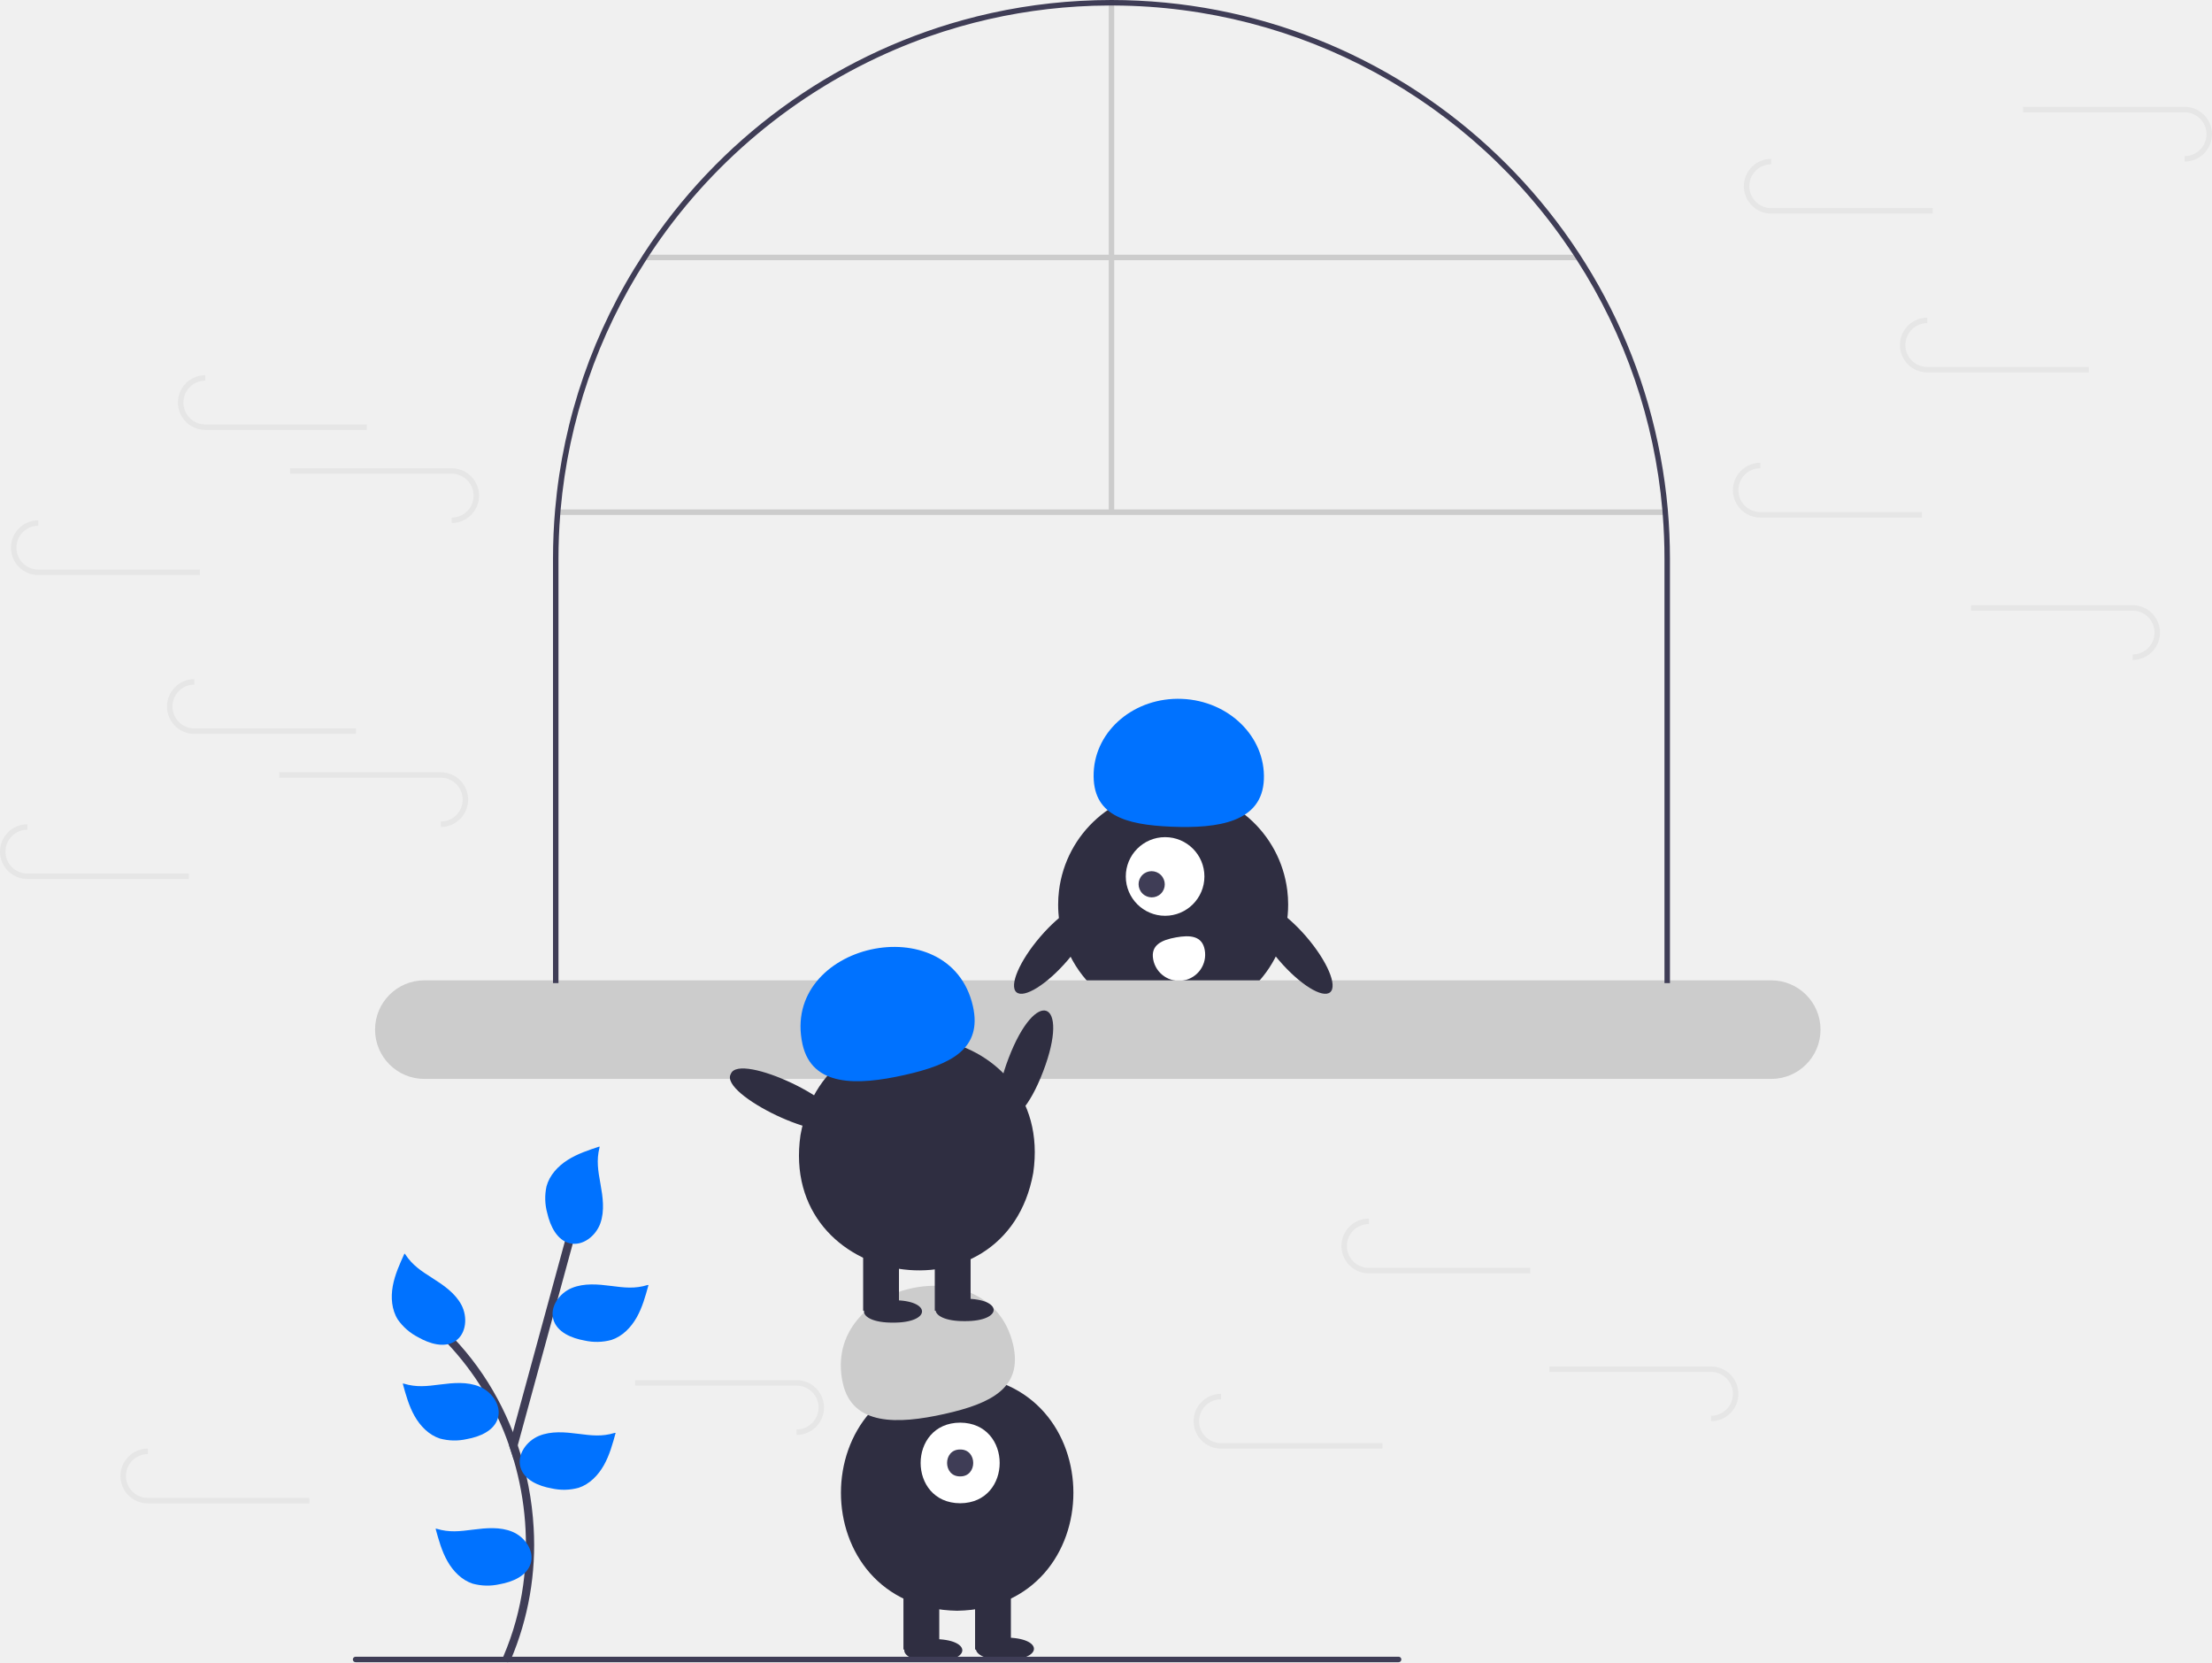
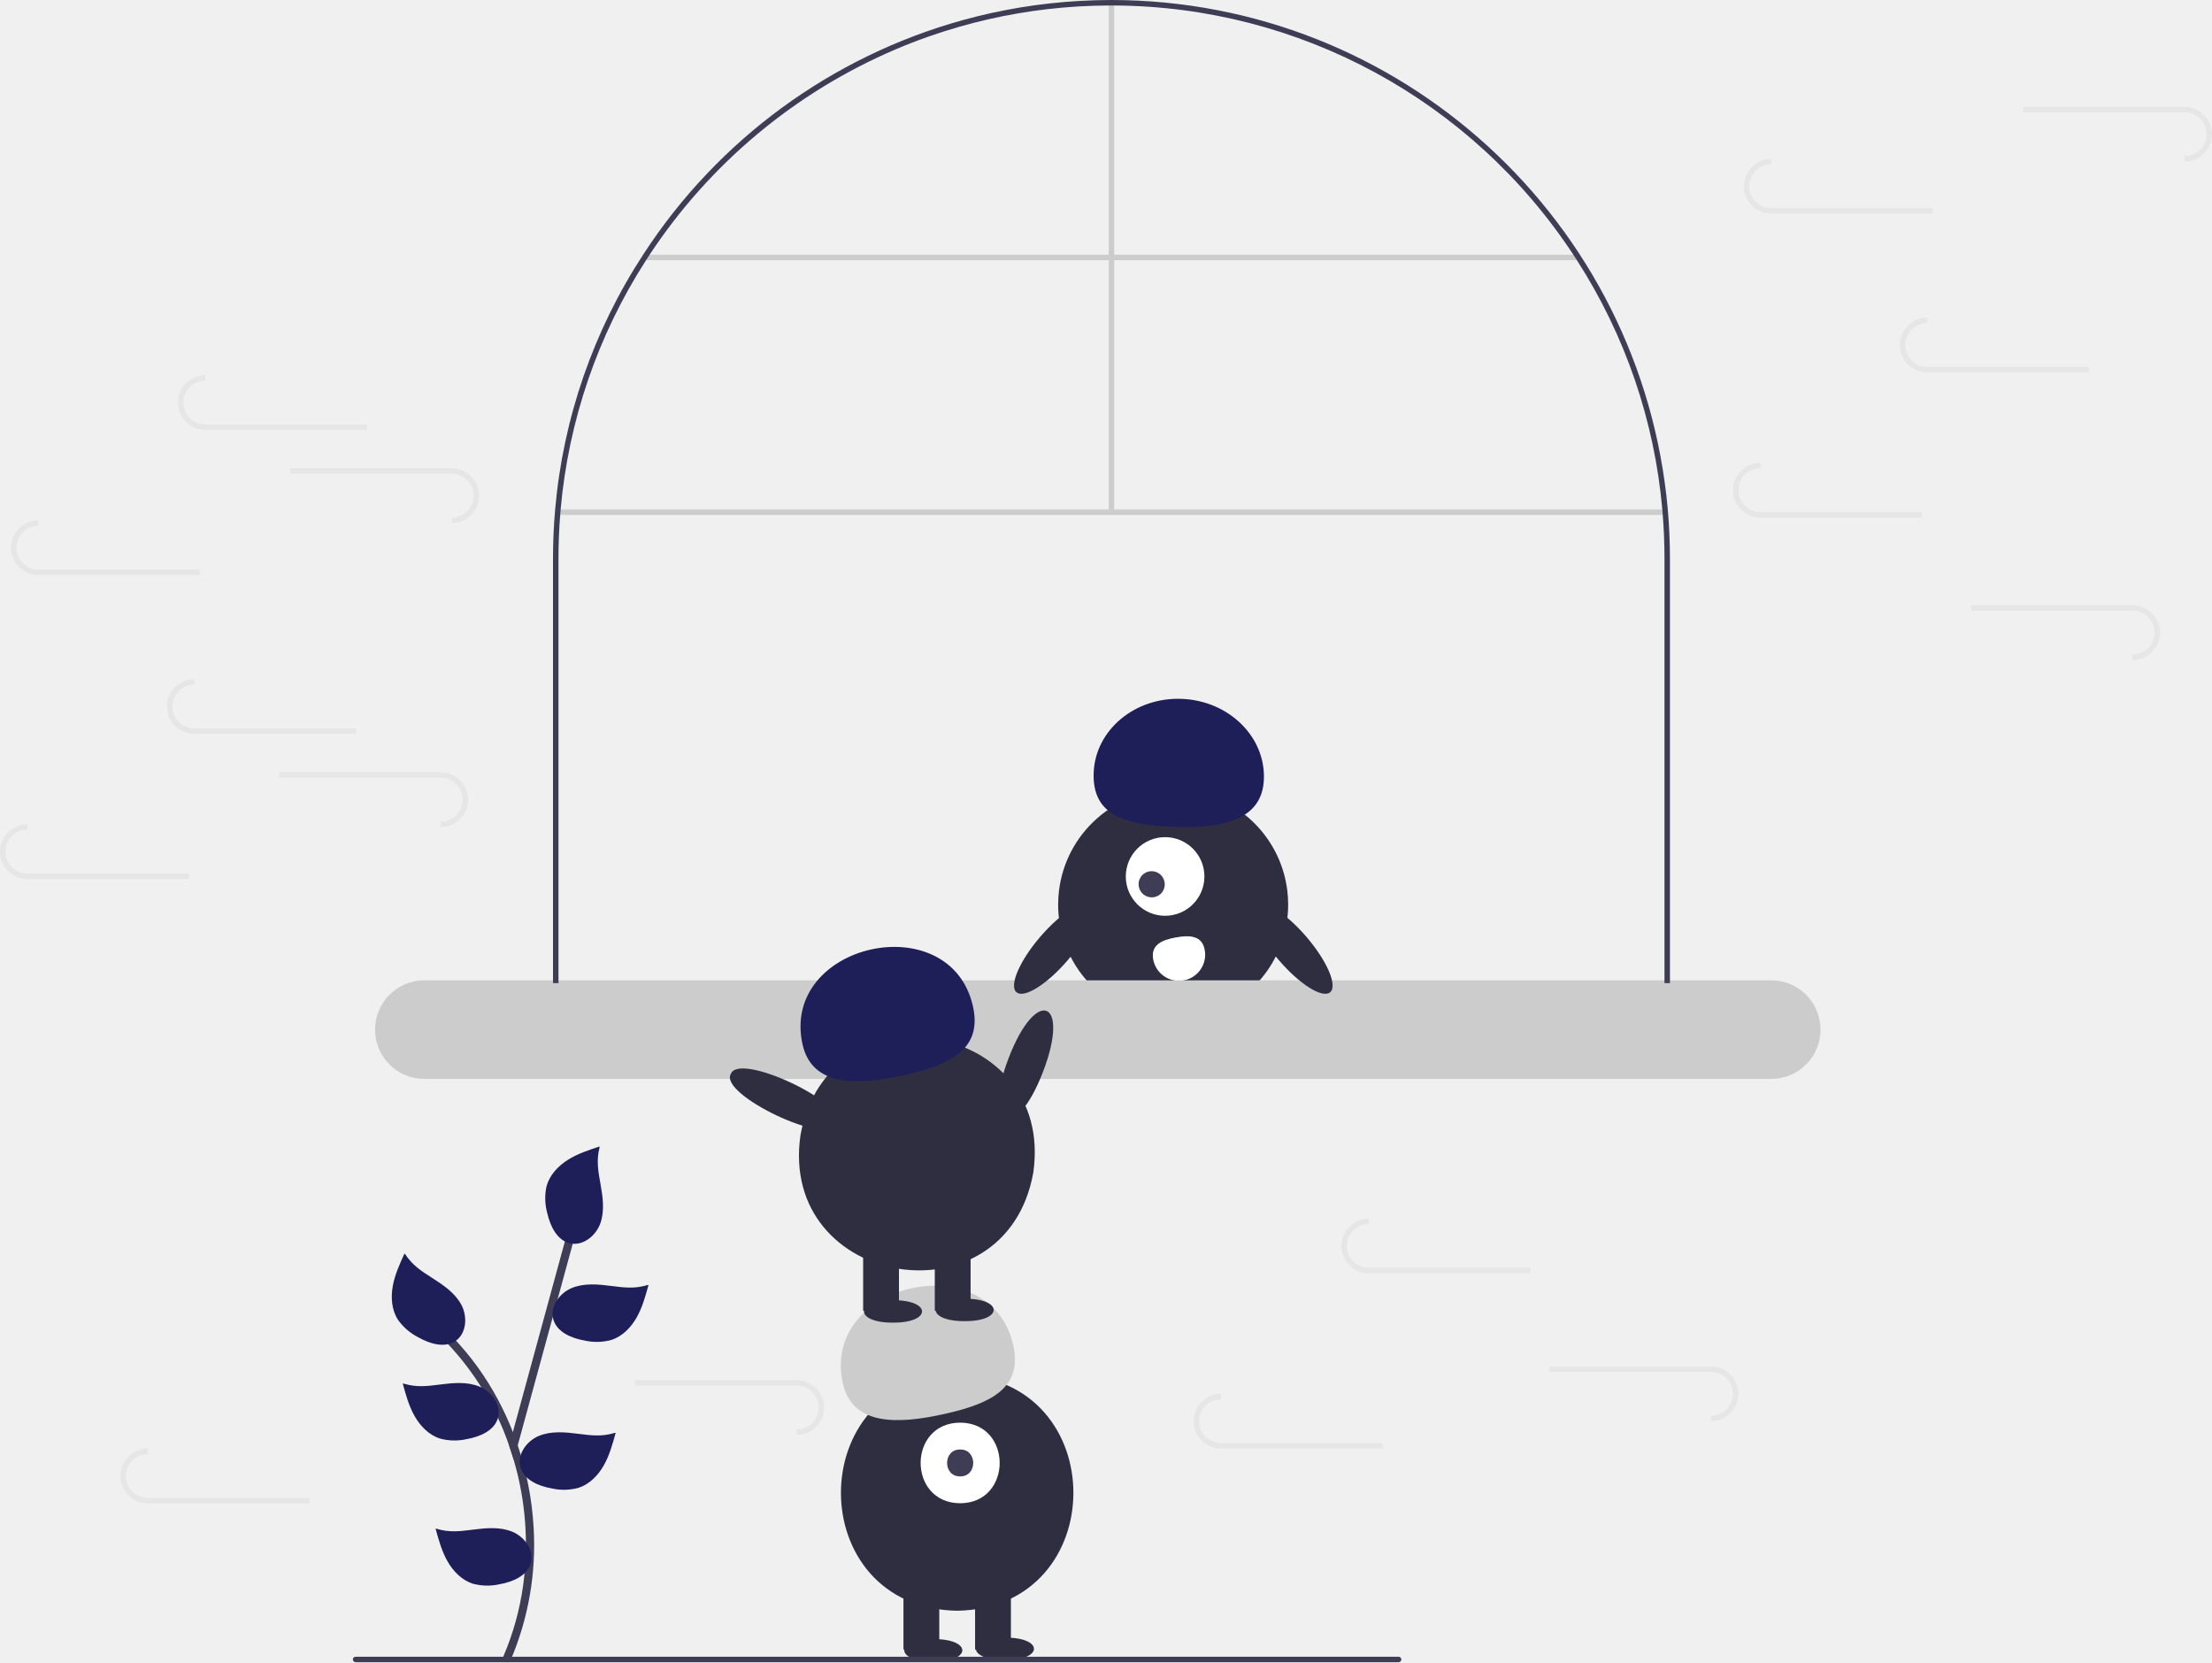
<svg xmlns="http://www.w3.org/2000/svg" id="ae81c40f-6eb7-45b1-b509-6cf6baf1840d" data-name="Layer 1" width="808" height="607.018" viewBox="0 0 808 607.018">
  <rect x="203.7" y="186.04" width="405.24" height="2" fill="#ccc" />
  <rect x="405" y="1.002" width="2" height="186.036" fill="#ccc" />
  <rect x="235.35" y="93.02" width="341.3" height="2" fill="#ccc" />
  <path d="M666.54,476.833a41.97,41.97,0,0,1-10.39,27.66c-.6.69-1.23,1.35-1.87,2h-59.5c-.64-.65-1.27-1.31-1.87-2a41.846,41.846,0,0,1-8.59-15.45s.01,0,0-.01a42.017,42.017,0,0,1-1.8-12.2,40.808,40.808,0,0,1,.31-5.09,42.013,42.013,0,0,1,83.39-.11A42.463,42.463,0,0,1,666.54,476.833Z" transform="translate(-196 -146.4908)" fill="#2f2e41" />
  <polygon points="375.58 360.002 370.44 360.002 374.43 358.002 374.55 357.942 374.58 358.002 375.58 360.002" fill="#2f2e41" />
  <polygon points="410.61 360.002 405.47 360.002 406.47 358.002 406.5 357.942 406.62 358.002 410.61 360.002" fill="#2f2e41" />
  <circle cx="425.588" cy="320.067" r="14.359" fill="#fff" />
  <ellipse cx="616.686" cy="469.411" rx="4.766" ry="4.8" transform="translate(-347.3005 427.0596) rotate(-45)" fill="#3f3d56" />
-   <path d="M657.671,431.129c.632-15.554-12.773-28.728-29.941-29.425s-31.597,11.346-32.229,26.9,11.302,19.087,28.47,19.785S657.039,446.683,657.671,431.129Z" transform="translate(-196 -146.4908)" fill="#0072ff" />
+   <path d="M657.671,431.129c.632-15.554-12.773-28.728-29.941-29.425s-31.597,11.346-32.229,26.9,11.302,19.087,28.47,19.785S657.039,446.683,657.671,431.129Z" transform="translate(-196 -146.4908)" fill="#1e1e58" />
  <path d="M636.068,493.391a9.572,9.572,0,1,1-18.835,3.429l-.003-.018c-.942-5.202,3.08-7.043,8.283-7.985S635.126,488.189,636.068,493.391Z" transform="translate(-196 -146.4908)" fill="#fff" />
  <path d="M843,504.491H351a18,18,0,0,0,0,36H843a18,18,0,0,0,0-36Z" transform="translate(-196 -146.4908)" fill="#ccc" />
  <path d="M806,350.491v155h-2v-155q0-8.055-.63-15.96c-.05-.67-.1-1.33-.16-2a200.662,200.662,0,0,0-31.2-91.02c-.43-.67-.86-1.33-1.3-2a201.969,201.969,0,0,0-167.71-91.01c-.33-.01-.67-.01-1-.01s-.67,0-1,.01q-5.685.015-11.28.36a200.469,200.469,0,0,0-43.17,7.37,199.601,199.601,0,0,0-23.43,8.3,203.248,203.248,0,0,0-89.83,74.98c-.44.67-.87,1.33-1.3,2a200.662,200.662,0,0,0-31.2,91.02c-.06.67-.11,1.33-.16,2Q400,342.436,400,350.491v155h-2v-155q0-9.12.79-18.03a202.465,202.465,0,0,1,32.25-93.15,204.174,204.174,0,0,1,116.58-85.46,202.849,202.849,0,0,1,43.02-7.04q5.64-.315,11.36-.32a204.228,204.228,0,0,1,203.21,186.02Q805.99,341.391,806,350.491Z" transform="translate(-196 -146.4908)" fill="#3f3d56" />
  <path d="M545.635,648.565c56.612.967,56.603,85.176-.002,86.135C489.023,733.733,489.032,649.524,545.635,648.565Z" transform="translate(-196 -146.4908)" fill="#2f2e41" />
  <rect x="330.01" y="578.941" width="13.084" height="23.442" fill="#2f2e41" />
  <rect x="356.177" y="578.941" width="13.084" height="23.442" fill="#2f2e41" />
  <path d="M536.913,745.058c14.138-.1,14.138,8.278-.001,8.177C522.775,753.335,522.775,744.957,536.913,745.058Z" transform="translate(-196 -146.4908)" fill="#2f2e41" />
  <path d="M563.08,744.513c14.138-.1,14.138,8.278-.001,8.177C548.943,752.79,548.943,744.411,563.08,744.513Z" transform="translate(-196 -146.4908)" fill="#2f2e41" />
  <path d="M546.726,666.01c19.25.086,19.248,29.355-.001,29.438C527.476,695.362,527.478,666.094,546.726,666.01Z" transform="translate(-196 -146.4908)" fill="#fff" />
  <path d="M546.726,675.823c6.366-.093,6.366,9.907-0,9.813C540.36,685.729,540.36,675.729,546.726,675.823Z" transform="translate(-196 -146.4908)" fill="#3f3d56" />
  <path d="M503.859,651.581c-8.091-36.891,53.888-50.724,62.251-13.898,3.477,15.572-7.915,21.316-25.105,25.154S507.336,667.155,503.859,651.581Z" transform="translate(-196 -146.4908)" fill="#ccc" />
  <path d="M564.409,532.946c10.033-26.274,22.679-21.439,12.629,4.828C567.005,564.047,554.359,559.213,564.409,532.946Z" transform="translate(-196 -146.4908)" fill="#2f2e41" />
  <path d="M488.405,560.983c10.023-55.726,93.143-42.229,85.022,13.799C563.405,630.507,480.284,617.009,488.405,560.983Z" transform="translate(-196 -146.4908)" fill="#2f2e41" />
  <rect x="315.291" y="455.191" width="13.084" height="23.442" fill="#2f2e41" />
  <rect x="341.458" y="455.191" width="13.084" height="23.442" fill="#2f2e41" />
  <path d="M522.194,621.307c14.138-.1,14.138,8.278-.001,8.177C508.056,629.585,508.056,621.206,522.194,621.307Z" transform="translate(-196 -146.4908)" fill="#2f2e41" />
  <path d="M548.361,620.762c14.138-.1,14.138,8.278-.001,8.177C534.224,629.04,534.223,620.661,548.361,620.762Z" transform="translate(-196 -146.4908)" fill="#2f2e41" />
-   <path d="M489.139,527.831c-8.091-36.891,53.888-50.724,62.251-13.898,3.477,15.572-7.915,21.316-25.105,25.154S492.617,543.404,489.139,527.831Z" transform="translate(-196 -146.4908)" fill="#0072ff" />
+   <path d="M489.139,527.831c-8.091-36.891,53.888-50.724,62.251-13.898,3.477,15.572-7.915,21.316-25.105,25.154S492.617,543.404,489.139,527.831Z" transform="translate(-196 -146.4908)" fill="#1e1e58" />
  <path d="M462.952,538.671c3.044-8.19,43.332,10.918,38.912,18.457C498.821,565.317,458.532,546.209,462.952,538.671Z" transform="translate(-196 -146.4908)" fill="#2f2e41" />
  <ellipse cx="668.205" cy="492.895" rx="6.594" ry="21.006" transform="translate(-355.8591 407.6664) rotate(-40.64516)" fill="#2f2e41" />
  <ellipse cx="580.971" cy="492.895" rx="21.006" ry="6.594" transform="translate(-367.4456 466.162) rotate(-49.35484)" fill="#2f2e41" />
  <path d="M959,282.493H900a10,10,0,0,1,0-20v2a8,8,0,0,0,0,16h59Z" transform="translate(-196 -146.4908)" fill="#e6e6e6" />
  <path d="M898,335.493H839a10,10,0,0,1,0-20v2a8,8,0,0,0,0,16h59Z" transform="translate(-196 -146.4908)" fill="#e6e6e6" />
  <path d="M975,387.493v-2a8,8,0,0,0,0-16H916v-2h59a10,10,0,0,1,0,20Z" transform="translate(-196 -146.4908)" fill="#e6e6e6" />
  <path d="M994,205.493v-2a8,8,0,0,0,0-16H935v-2h59a10,10,0,0,1,0,20Z" transform="translate(-196 -146.4908)" fill="#e6e6e6" />
  <path d="M902,224.493H843a10,10,0,0,1,0-20v2a8,8,0,0,0,0,16h59Z" transform="translate(-196 -146.4908)" fill="#e6e6e6" />
  <path d="M326,414.493H267a10,10,0,0,1,0-20v2a8,8,0,0,0,0,16h59Z" transform="translate(-196 -146.4908)" fill="#e6e6e6" />
  <path d="M357,448.493v-2a8,8,0,0,0,0-16H298v-2h59a10,10,0,0,1,0,20Z" transform="translate(-196 -146.4908)" fill="#e6e6e6" />
  <path d="M265,467.493H206a10,10,0,0,1,0-20v2a8,8,0,0,0,0,16h59Z" transform="translate(-196 -146.4908)" fill="#e6e6e6" />
  <path d="M330,303.493H271a10,10,0,0,1,0-20v2a8,8,0,0,0,0,16h59Z" transform="translate(-196 -146.4908)" fill="#e6e6e6" />
  <path d="M361,337.493v-2a8,8,0,0,0,0-16H302v-2h59a10,10,0,0,1,0,20Z" transform="translate(-196 -146.4908)" fill="#e6e6e6" />
  <path d="M269,356.493H210a10,10,0,0,1,0-20v2a8,8,0,0,0,0,16h59Z" transform="translate(-196 -146.4908)" fill="#e6e6e6" />
  <path d="M755,611.493H696a10,10,0,0,1,0-20v2a8,8,0,0,0,0,16h59Z" transform="translate(-196 -146.4908)" fill="#e6e6e6" />
  <path d="M821,665.493v-2a8,8,0,0,0,0-16H762v-2h59a10,10,0,0,1,0,20Z" transform="translate(-196 -146.4908)" fill="#e6e6e6" />
  <path d="M701,675.493H642a10,10,0,0,1,0-20v2a8,8,0,0,0,0,16h59Z" transform="translate(-196 -146.4908)" fill="#e6e6e6" />
  <path d="M487,670.493v-2a8,8,0,0,0,0-16H428v-2h59a10,10,0,0,1,0,20Z" transform="translate(-196 -146.4908)" fill="#e6e6e6" />
  <path d="M309,695.493H250a10,10,0,0,1,0-20v2a8,8,0,0,0,0,16h59Z" transform="translate(-196 -146.4908)" fill="#e6e6e6" />
  <path d="M706.886,753.493h-381a1,1,0,0,1,0-2h381a1,1,0,0,1,0,2Z" transform="translate(-196 -146.4908)" fill="#3f3d56" />
  <path d="M382.53,752.723c-.77,1.77-3.35.24-2.59-1.51a100.86,100.86,0,0,0,7.17-25.9,109.443,109.443,0,0,0-3.45-45.66c-.16-.53-.32-1.07-.48-1.6-.38-1.22-.78-2.44-1.2-3.64a103.062,103.062,0,0,0-22.68-37.46c-1.33-1.4.79-3.52,2.12-2.12a103.417,103.417,0,0,1,16.34,22.52,108.082,108.082,0,0,1,5.58,12.08c.63,1.61,1.22,3.24,1.78,4.87a114.241,114.241,0,0,1,5.81,30.06A107.162,107.162,0,0,1,382.53,752.723Z" transform="translate(-196 -146.4908)" fill="#3f3d56" />
  <path d="M405.43,599.893q-4.995,18.285-9.98,36.57-5.175,18.93-10.33,37.84-.735,2.685-1.46,5.35c-.16-.53-.32-1.07-.48-1.6-.38-1.22-.78-2.44-1.2-3.64.45-1.66.9-3.32,1.36-4.98q.93-3.405,1.86-6.81,8.67-31.77,17.34-63.53A1.5,1.5,0,0,1,405.43,599.893Z" transform="translate(-196 -146.4908)" fill="#3f3d56" />
-   <path d="M343.743,604.261c-1.748,3.836-3.513,7.722-4.269,11.869s-.412,8.652,1.831,12.222a20.339,20.339,0,0,0,7.421,6.459c4.187,2.388,9.631,4.075,13.635,1.392,4.044-2.71,4.474-8.833,2.208-13.142s-6.475-7.199-10.582-9.813-7.325-4.681-9.988-8.757Z" transform="translate(-196 -146.4908)" fill="#0072ff" />
-   <path d="M414.996,565.171c-4.006,1.315-8.058,2.652-11.62,4.907s-6.64,5.562-7.744,9.631a20.339,20.339,0,0,0,.282,9.834c1.083,4.697,3.533,9.843,8.22,10.968,4.734,1.136,9.527-2.698,11.158-7.285s.903-9.64.041-14.431S413.809,570.237,415,565.517Z" transform="translate(-196 -146.4908)" fill="#0072ff" />
-   <path d="M343.116,651.743c1.113,4.067,2.245,8.181,4.319,11.851s5.222,6.911,9.231,8.217a20.339,20.339,0,0,0,9.836.211c4.745-.846,10.007-3.035,11.366-7.66,1.372-4.671-2.217-9.65-6.716-11.509s-9.583-1.385-14.411-.764-8.624,1.093-13.279-.333Z" transform="translate(-196 -146.4908)" fill="#0072ff" />
-   <path d="M355.116,704.743c1.113,4.067,2.245,8.181,4.319,11.851s5.222,6.911,9.231,8.217a20.339,20.339,0,0,0,9.836.211c4.745-.846,10.007-3.035,11.366-7.66,1.372-4.671-2.217-9.65-6.716-11.509s-9.583-1.385-14.411-.764-8.624,1.093-13.279-.333Z" transform="translate(-196 -146.4908)" fill="#0072ff" />
-   <path d="M420.884,669.743c-1.113,4.067-2.245,8.181-4.319,11.851s-5.222,6.911-9.231,8.217a20.339,20.339,0,0,1-9.836.211c-4.745-.846-10.007-3.035-11.366-7.66-1.372-4.671,2.217-9.65,6.716-11.509s9.583-1.385,14.411-.764,8.624,1.093,13.279-.333Z" transform="translate(-196 -146.4908)" fill="#0072ff" />
-   <path d="M432.884,615.743c-1.113,4.067-2.245,8.181-4.319,11.851s-5.222,6.911-9.231,8.217a20.339,20.339,0,0,1-9.836.211c-4.745-.846-10.007-3.035-11.366-7.66-1.372-4.671,2.217-9.65,6.716-11.509s9.583-1.385,14.411-.764,8.624,1.093,13.279-.333Z" transform="translate(-196 -146.4908)" fill="#0072ff" />
+   <path d="M343.743,604.261c-1.748,3.836-3.513,7.722-4.269,11.869s-.412,8.652,1.831,12.222a20.339,20.339,0,0,0,7.421,6.459c4.187,2.388,9.631,4.075,13.635,1.392,4.044-2.71,4.474-8.833,2.208-13.142s-6.475-7.199-10.582-9.813-7.325-4.681-9.988-8.757Z" transform="translate(-196 -146.4908)" fill="#1e1e58" />
+   <path d="M414.996,565.171c-4.006,1.315-8.058,2.652-11.62,4.907s-6.64,5.562-7.744,9.631a20.339,20.339,0,0,0,.282,9.834c1.083,4.697,3.533,9.843,8.22,10.968,4.734,1.136,9.527-2.698,11.158-7.285s.903-9.64.041-14.431S413.809,570.237,415,565.517Z" transform="translate(-196 -146.4908)" fill="#1e1e58" />
+   <path d="M343.116,651.743c1.113,4.067,2.245,8.181,4.319,11.851s5.222,6.911,9.231,8.217a20.339,20.339,0,0,0,9.836.211c4.745-.846,10.007-3.035,11.366-7.66,1.372-4.671-2.217-9.65-6.716-11.509s-9.583-1.385-14.411-.764-8.624,1.093-13.279-.333Z" transform="translate(-196 -146.4908)" fill="#1e1e58" />
+   <path d="M355.116,704.743c1.113,4.067,2.245,8.181,4.319,11.851s5.222,6.911,9.231,8.217a20.339,20.339,0,0,0,9.836.211c4.745-.846,10.007-3.035,11.366-7.66,1.372-4.671-2.217-9.65-6.716-11.509s-9.583-1.385-14.411-.764-8.624,1.093-13.279-.333Z" transform="translate(-196 -146.4908)" fill="#1e1e58" />
+   <path d="M420.884,669.743c-1.113,4.067-2.245,8.181-4.319,11.851s-5.222,6.911-9.231,8.217a20.339,20.339,0,0,1-9.836.211c-4.745-.846-10.007-3.035-11.366-7.66-1.372-4.671,2.217-9.65,6.716-11.509s9.583-1.385,14.411-.764,8.624,1.093,13.279-.333Z" transform="translate(-196 -146.4908)" fill="#1e1e58" />
+   <path d="M432.884,615.743c-1.113,4.067-2.245,8.181-4.319,11.851s-5.222,6.911-9.231,8.217a20.339,20.339,0,0,1-9.836.211c-4.745-.846-10.007-3.035-11.366-7.66-1.372-4.671,2.217-9.65,6.716-11.509s9.583-1.385,14.411-.764,8.624,1.093,13.279-.333Z" transform="translate(-196 -146.4908)" fill="#1e1e58" />
</svg>
